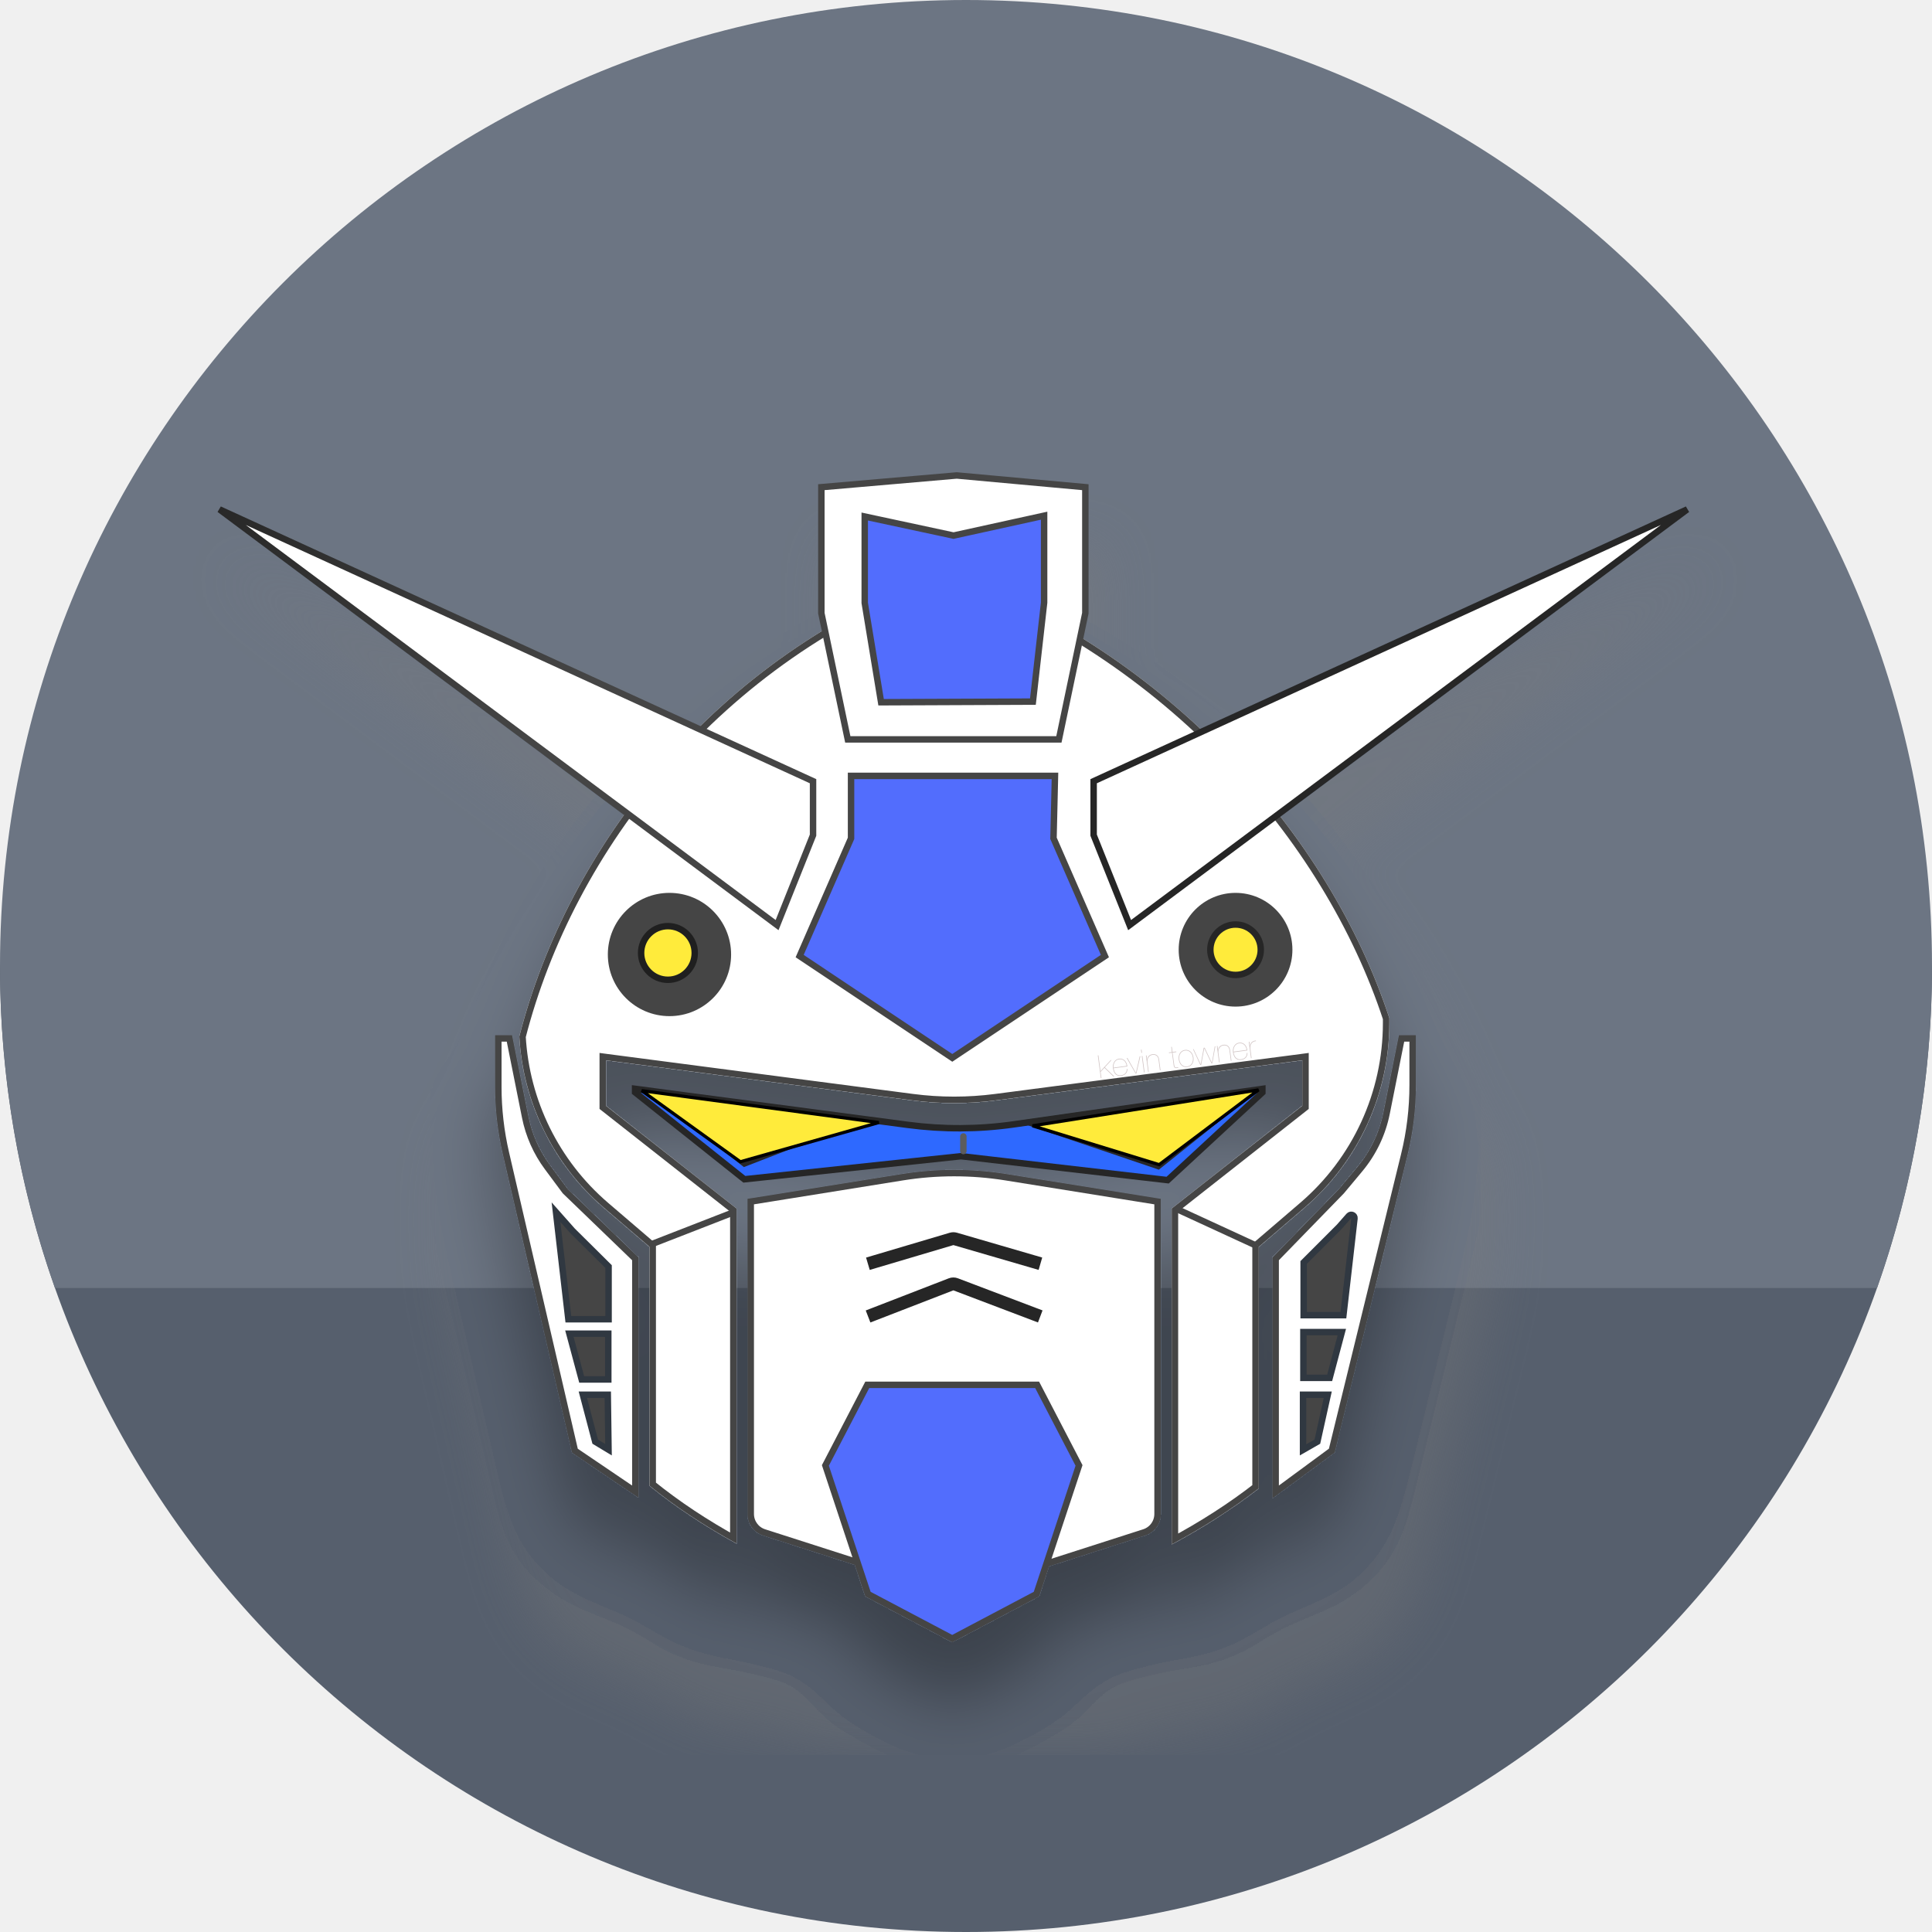
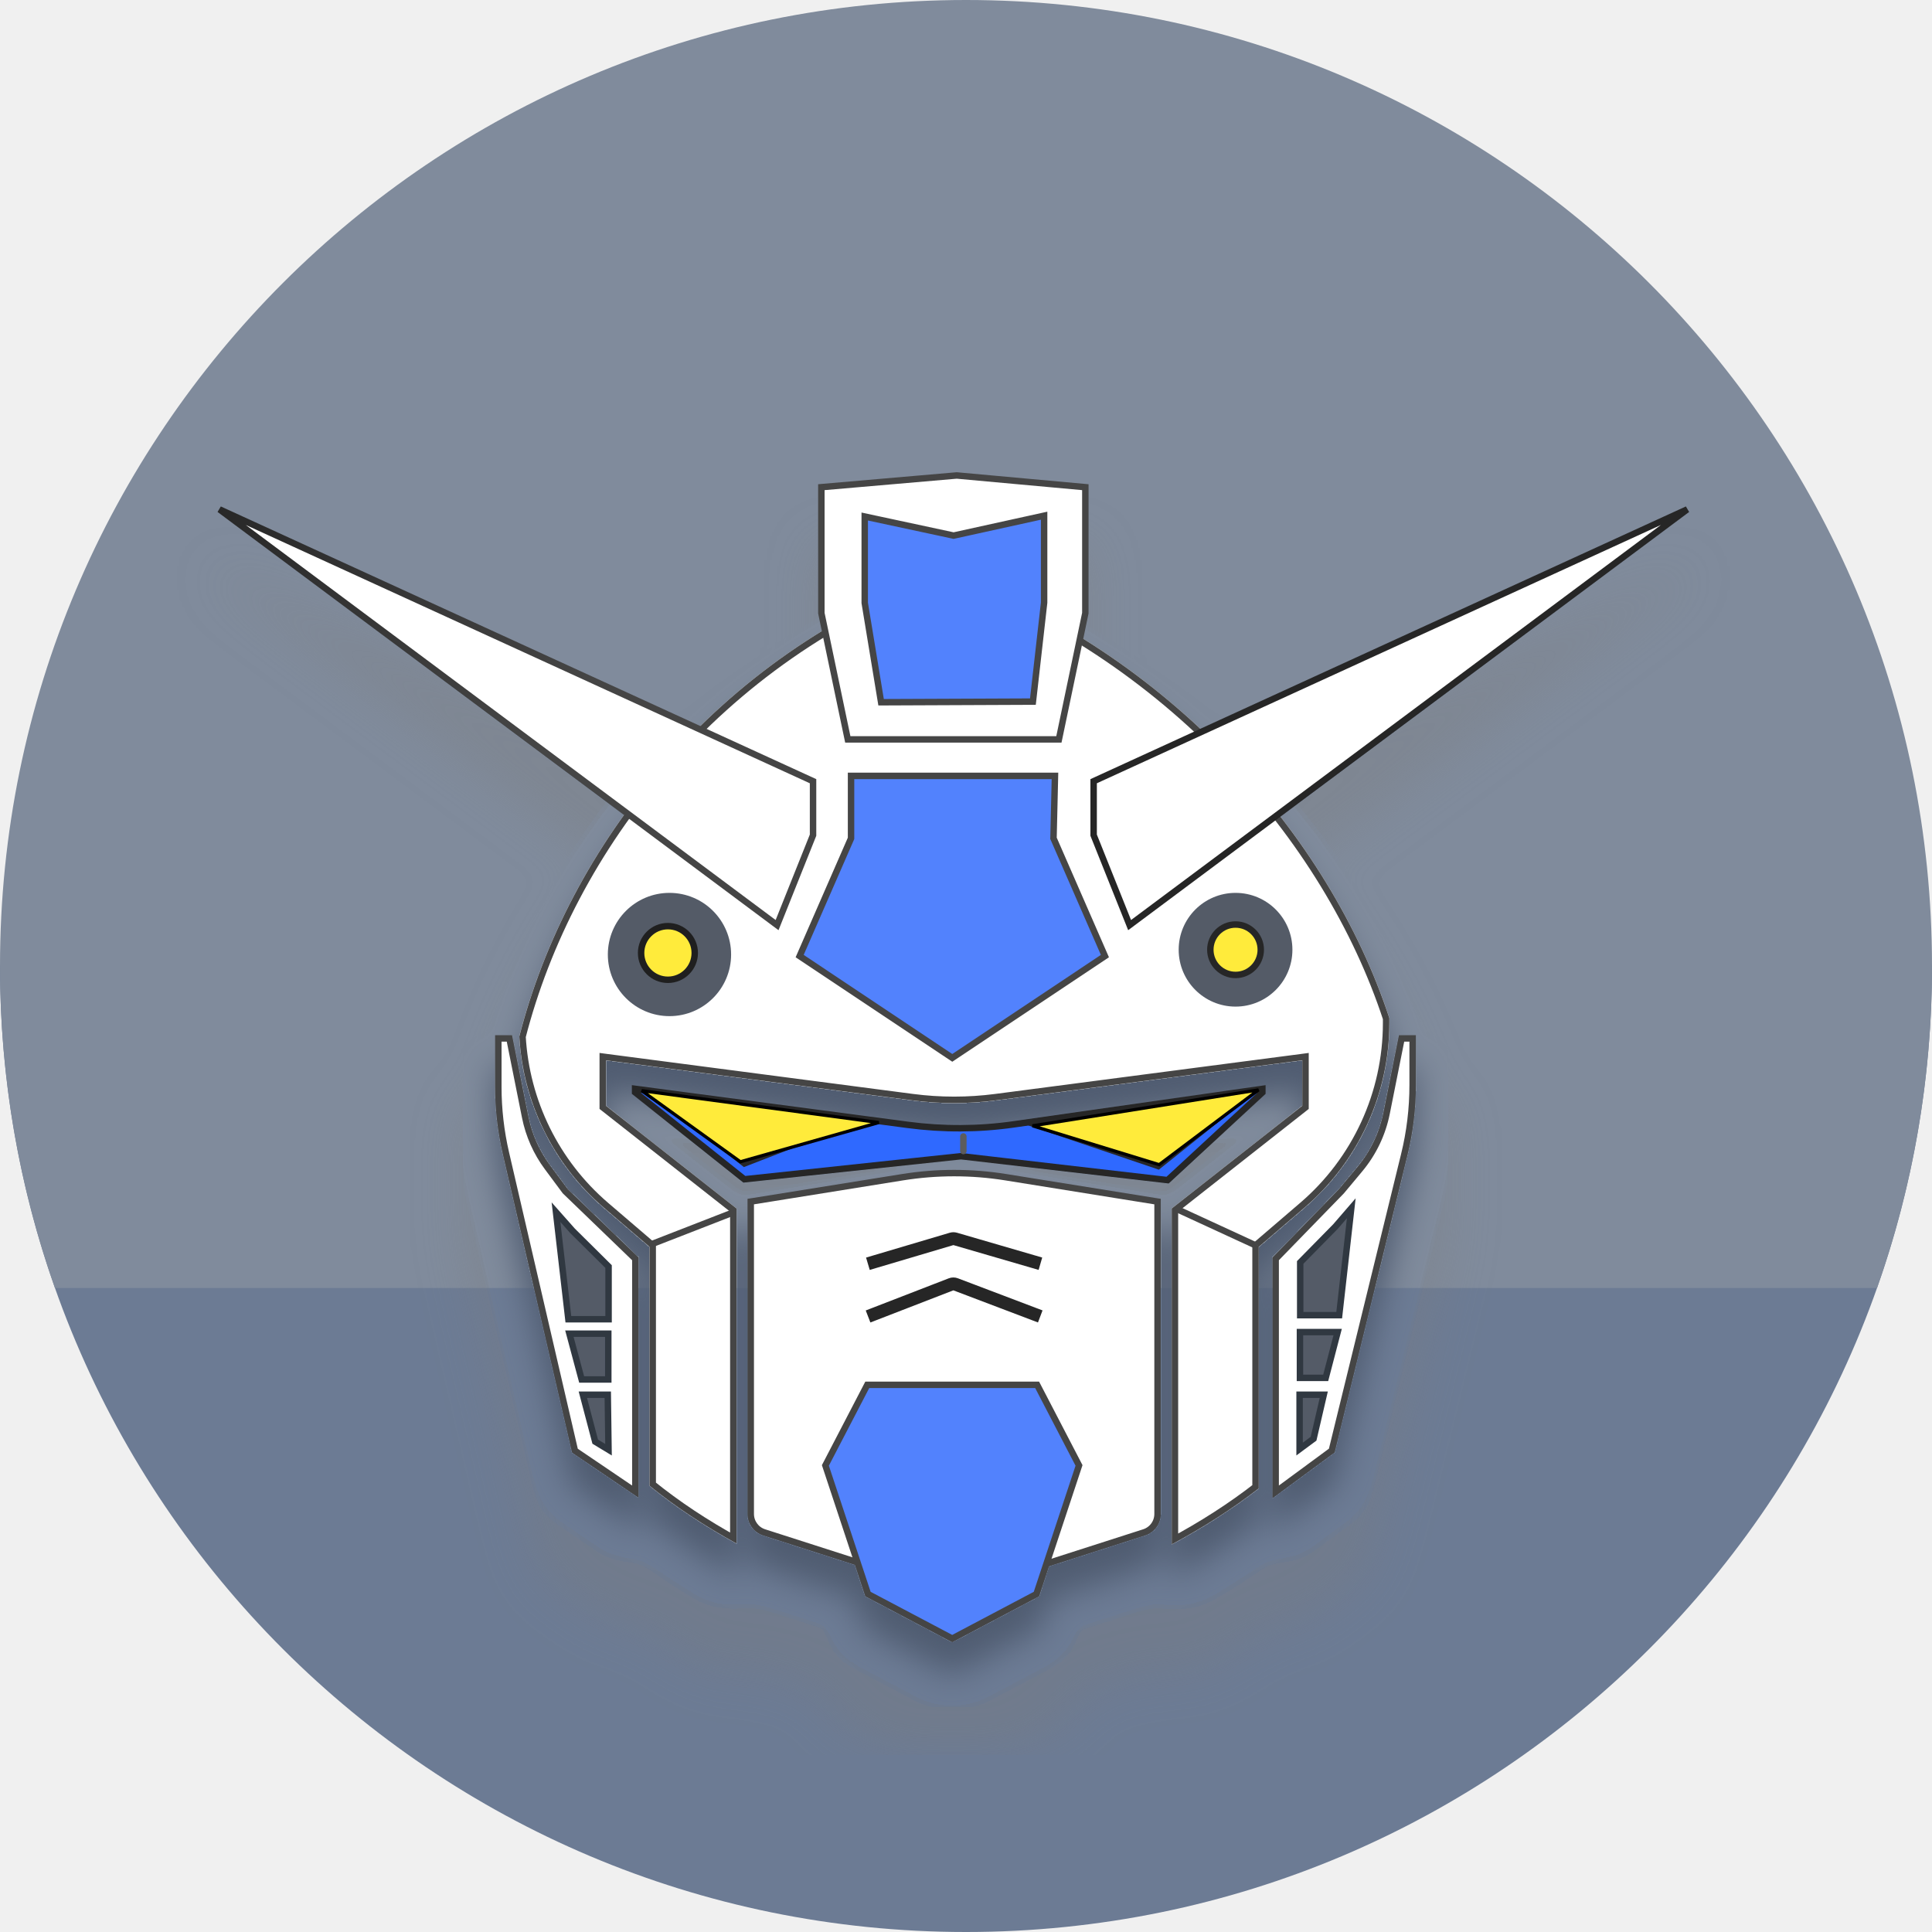
<svg xmlns="http://www.w3.org/2000/svg" width="60" height="60" viewBox="0 0 60 60" fill="none">
-   <path fill-rule="evenodd" clip-rule="evenodd" d="M30 60C46.569 60 60 46.569 60 30H0C0 46.569 13.431 60 30 60Z" fill="#565F6D" />
-   <path fill-rule="evenodd" clip-rule="evenodd" d="M58.293 40C59.398 36.872 60 33.506 60 30C60 13.431 46.569 0 30 0C13.431 0 0 13.431 0 30C0 33.506 0.602 36.872 1.707 40H58.293Z" fill="#6C7583" />
+   <path fill-rule="evenodd" clip-rule="evenodd" d="M30 60C46.569 60 60 46.569 60 30H0C0 46.569 13.431 60 30 60Z" fill="#6C7B94" />
+   <path fill-rule="evenodd" clip-rule="evenodd" d="M58.293 40C59.398 36.872 60 33.506 60 30C60 13.431 46.569 0 30 0C13.431 0 0 13.431 0 30C0 33.506 0.602 36.872 1.707 40H58.293Z" fill="#808B9C" />
  <g filter="url(#filter0_d_406_2)">
    <g filter="url(#filter1_d_406_2)">
      <mask id="path-3-inside-1_406_2" fill="white">
        <path fill-rule="evenodd" clip-rule="evenodd" d="M43.147 31.618V31.771C43.147 33.977 42.183 36.072 40.508 37.508L39.092 38.722V45.672V46.222C38.289 46.847 37.388 47.427 36.389 47.962V37.531L40.444 34.342V32.928L30.928 34.172C30.067 34.285 29.196 34.285 28.335 34.172L18.819 32.928V34.342L22.874 37.531V47.936C21.868 47.385 20.967 46.786 20.171 46.14V45.671V38.72L18.755 37.507C17.186 36.162 16.241 34.238 16.128 32.187C17.634 26.32 22.186 20.361 29.361 17.752C36.303 20.277 41.281 25.938 43.147 31.618Z" />
      </mask>
      <path fill-rule="evenodd" clip-rule="evenodd" d="M43.147 31.618V31.771C43.147 33.977 42.183 36.072 40.508 37.508L39.092 38.722V45.672V46.222C38.289 46.847 37.388 47.427 36.389 47.962V37.531L40.444 34.342V32.928L30.928 34.172C30.067 34.285 29.196 34.285 28.335 34.172L18.819 32.928V34.342L22.874 37.531V47.936C21.868 47.385 20.967 46.786 20.171 46.14V45.671V38.72L18.755 37.507C17.186 36.162 16.241 34.238 16.128 32.187C17.634 26.32 22.186 20.361 29.361 17.752C36.303 20.277 41.281 25.938 43.147 31.618Z" fill="white" />
-       <path d="M43.147 31.618H43.347V31.586L43.337 31.555L43.147 31.618ZM40.508 37.508L40.378 37.356L40.508 37.508ZM39.092 38.722L38.962 38.57L38.892 38.63V38.722H39.092ZM39.092 46.222L39.215 46.38L39.292 46.32V46.222H39.092ZM36.389 47.962H36.189V48.297L36.484 48.139L36.389 47.962ZM36.389 37.531L36.266 37.373L36.189 37.434V37.531H36.389ZM40.444 34.342L40.568 34.499L40.644 34.439V34.342H40.444ZM40.444 32.928H40.644V32.7L40.418 32.73L40.444 32.928ZM30.928 34.172L30.902 33.974L30.928 34.172ZM28.335 34.172L28.309 34.371L28.335 34.172ZM18.819 32.928L18.845 32.73L18.619 32.7V32.928H18.819ZM18.819 34.342H18.619V34.439L18.696 34.499L18.819 34.342ZM22.874 37.531H23.074V37.434L22.997 37.373L22.874 37.531ZM22.874 47.936L22.778 48.111L23.074 48.273V47.936H22.874ZM20.171 46.14H19.971V46.235L20.045 46.295L20.171 46.14ZM20.171 38.72H20.371V38.628L20.301 38.568L20.171 38.72ZM18.755 37.507L18.625 37.658H18.625L18.755 37.507ZM16.128 32.187L15.934 32.138L15.926 32.168L15.928 32.198L16.128 32.187ZM29.361 17.752L29.429 17.564L29.361 17.539L29.292 17.564L29.361 17.752ZM42.947 31.618V31.771H43.347V31.618H42.947ZM42.947 31.771C42.947 33.918 42.009 35.959 40.378 37.356L40.639 37.66C42.358 36.186 43.347 34.035 43.347 31.771H42.947ZM40.378 37.356L38.962 38.57L39.223 38.873L40.639 37.66L40.378 37.356ZM38.892 38.722V45.672H39.292V38.722H38.892ZM38.892 45.672V46.222H39.292V45.672H38.892ZM38.969 46.064C38.176 46.682 37.285 47.256 36.295 47.786L36.484 48.139C37.491 47.599 38.402 47.013 39.215 46.38L38.969 46.064ZM36.589 47.962V37.531H36.189V47.962H36.589ZM36.513 37.688L40.568 34.499L40.32 34.185L36.266 37.373L36.513 37.688ZM40.644 34.342V32.928H40.244V34.342H40.644ZM40.418 32.73L30.902 33.974L30.954 34.371L40.47 33.126L40.418 32.73ZM30.902 33.974C30.059 34.084 29.204 34.084 28.361 33.974L28.309 34.371C29.187 34.486 30.076 34.486 30.954 34.371L30.902 33.974ZM28.361 33.974L18.845 32.73L18.793 33.126L28.309 34.371L28.361 33.974ZM18.619 32.928V34.342H19.019V32.928H18.619ZM18.696 34.499L22.75 37.688L22.997 37.373L18.943 34.185L18.696 34.499ZM22.674 37.531V47.936H23.074V37.531H22.674ZM22.97 47.76C21.973 47.214 21.083 46.623 20.297 45.985L20.045 46.295C20.851 46.95 21.762 47.555 22.778 48.111L22.97 47.76ZM20.371 46.14V45.671H19.971V46.14H20.371ZM20.371 45.671V38.72H19.971V45.671H20.371ZM20.301 38.568L18.885 37.355L18.625 37.658L20.041 38.872L20.301 38.568ZM18.885 37.355C17.358 36.046 16.438 34.173 16.327 32.176L15.928 32.198C16.044 34.304 17.015 36.278 18.625 37.658L18.885 37.355ZM16.321 32.237C17.813 26.428 22.322 20.524 29.429 17.94L29.292 17.564C22.05 20.198 17.455 26.212 15.934 32.138L16.321 32.237ZM29.292 17.94C36.176 20.443 41.11 26.057 42.957 31.68L43.337 31.555C41.453 25.818 36.431 20.11 29.429 17.564L29.292 17.94Z" fill="#454545" mask="url(#path-3-inside-1_406_2)" />
+       <path d="M43.147 31.618H43.347V31.586L43.337 31.555L43.147 31.618ZM40.508 37.508L40.378 37.356L40.508 37.508ZM39.092 38.722L38.962 38.57L38.892 38.63V38.722H39.092ZM39.092 46.222L39.215 46.38L39.292 46.32V46.222H39.092ZM36.389 47.962H36.189V48.297L36.484 48.139L36.389 47.962ZM36.389 37.531L36.266 37.373L36.189 37.434V37.531H36.389ZM40.444 34.342L40.568 34.499L40.644 34.439V34.342H40.444ZM40.444 32.928H40.644V32.7L40.418 32.73L40.444 32.928ZM30.928 34.172L30.902 33.974L30.928 34.172ZM28.335 34.172L28.309 34.371L28.335 34.172ZM18.819 32.928L18.845 32.73L18.619 32.7V32.928H18.819ZM18.819 34.342H18.619V34.439L18.696 34.499L18.819 34.342ZM22.874 37.531H23.074V37.434L22.997 37.373L22.874 37.531ZM22.874 47.936L22.778 48.111L23.074 48.273V47.936H22.874ZM20.171 46.14H19.971V46.235L20.045 46.295L20.171 46.14ZM20.171 38.72H20.371V38.628L20.301 38.568L20.171 38.72ZM18.755 37.507L18.625 37.658H18.625L18.755 37.507ZM16.128 32.187L15.934 32.138L15.926 32.168L15.928 32.199L16.128 32.187ZM29.361 17.752L29.429 17.564L29.361 17.539L29.292 17.564L29.361 17.752ZM42.947 31.618V31.771H43.347V31.618H42.947ZM42.947 31.771C42.947 33.918 42.009 35.959 40.378 37.356L40.639 37.66C42.358 36.186 43.347 34.035 43.347 31.771H42.947ZM40.378 37.356L38.962 38.57L39.223 38.873L40.639 37.66L40.378 37.356ZM38.892 38.722V45.672H39.292V38.722H38.892ZM38.892 45.672V46.222H39.292V45.672H38.892ZM38.969 46.064C38.176 46.682 37.285 47.256 36.295 47.786L36.484 48.139C37.491 47.599 38.402 47.013 39.215 46.38L38.969 46.064ZM36.589 47.962V37.531H36.189V47.962H36.589ZM36.513 37.688L40.568 34.499L40.32 34.185L36.266 37.373L36.513 37.688ZM40.644 34.342V32.928H40.244V34.342H40.644ZM40.418 32.73L30.902 33.974L30.954 34.371L40.47 33.126L40.418 32.73ZM30.902 33.974C30.059 34.084 29.204 34.084 28.361 33.974L28.309 34.371C29.187 34.486 30.076 34.486 30.954 34.371L30.902 33.974ZM28.361 33.974L18.845 32.73L18.793 33.126L28.309 34.371L28.361 33.974ZM18.619 32.928V34.342H19.019V32.928H18.619ZM18.696 34.499L22.75 37.688L22.997 37.373L18.943 34.185L18.696 34.499ZM22.674 37.531V47.936H23.074V37.531H22.674ZM22.97 47.76C21.973 47.214 21.083 46.623 20.297 45.985L20.045 46.295C20.851 46.95 21.762 47.555 22.778 48.111L22.97 47.76ZM20.371 46.14V45.671H19.971V46.14H20.371ZM20.371 45.671V38.72H19.971V45.671H20.371ZM20.301 38.568L18.885 37.355L18.625 37.658L20.041 38.872L20.301 38.568ZM18.885 37.355C17.358 36.046 16.438 34.173 16.327 32.176L15.928 32.199C16.044 34.304 17.015 36.278 18.625 37.658L18.885 37.355ZM16.321 32.237C17.813 26.428 22.322 20.524 29.429 17.94L29.292 17.564C22.05 20.198 17.455 26.212 15.934 32.138L16.321 32.237ZM29.292 17.94C36.176 20.443 41.11 26.057 42.957 31.68L43.337 31.555C41.453 25.818 36.431 20.11 29.429 17.564L29.292 17.94Z" fill="#454545" mask="url(#path-3-inside-1_406_2)" />
      <path d="M23.399 37.303L23.315 37.316V37.401V47.017C23.315 47.278 23.483 47.509 23.732 47.589L29.601 49.473L29.632 49.483L29.663 49.473L35.532 47.589C35.781 47.509 35.949 47.278 35.949 47.017V37.401V37.316L35.865 37.303L31.233 36.559C30.172 36.389 29.092 36.389 28.031 36.559L23.399 37.303Z" fill="white" stroke="#454545" stroke-width="0.2" />
-       <path d="M32.209 43.007L33.51 45.51L32.187 49.505L29.572 50.887L26.956 49.505L25.633 45.51L26.934 43.007L29.572 43.007L32.209 43.007Z" fill="#526DFD" stroke="#454545" stroke-width="0.2" />
+       <path d="M32.209 43.007L33.51 45.51L32.187 49.505L29.572 50.887L26.956 49.505L25.633 45.51L26.934 43.007L29.572 43.007L32.209 43.007Z" fill="#5282FD" stroke="#454545" stroke-width="0.2" />
      <path d="M27.145 39.19L29.551 38.476C29.587 38.465 29.627 38.465 29.663 38.475L32.119 39.19" stroke="#262626" stroke-width="0.4" stroke-linecap="square" />
      <path d="M27.145 40.812L29.536 39.886C29.582 39.869 29.633 39.868 29.679 39.886L32.119 40.812" stroke="#262626" stroke-width="0.4" stroke-linecap="square" />
      <path d="M19.731 39.136V39.094L19.7 39.065L17.552 36.993L17.003 36.254C16.659 35.791 16.422 35.258 16.309 34.692L15.836 32.329L15.82 32.249H15.738H15.576H15.476V32.349V33.752C15.476 34.444 15.555 35.133 15.711 35.807L17.846 45.013L17.855 45.051L17.887 45.074L19.574 46.217L19.731 46.323V46.135V39.136Z" fill="white" stroke="#454545" stroke-width="0.2" />
-       <path d="M18.065 42.84L17.683 41.419H18.891V42.84H18.065Z" fill="#454545" stroke="#303841" stroke-width="0.2" />
-       <path d="M17.775 38.218L17.775 38.218L17.779 38.223L18.355 38.793L18.9 39.334V40.971H17.651L17.267 37.645L17.775 38.218Z" fill="#454545" stroke="#303841" stroke-width="0.2" />
-       <path d="M18.485 44.772L18.101 43.315H18.875L18.898 45.021L18.485 44.772Z" fill="#454545" stroke="#303841" stroke-width="0.2" />
+       <path d="M18.064 42.841L17.683 41.419H18.891V42.841H18.064Z" fill="#545B67" stroke="#303841" stroke-width="0.2" />
+       <path d="M17.775 38.218L17.775 38.218L17.779 38.223L18.355 38.793L18.9 39.334V40.971H17.651L17.267 37.645L17.775 38.218Z" fill="#545B67" stroke="#303841" stroke-width="0.2" />
+       <path d="M18.485 44.772L18.101 43.315H18.875L18.898 45.022L18.485 44.772Z" fill="#545B67" stroke="#303841" stroke-width="0.2" />
      <path d="M39.617 39.136V39.096L39.645 39.067L41.663 36.992L42.233 36.309C42.649 35.809 42.934 35.214 43.062 34.576L43.511 32.329L43.527 32.249H43.609H43.771H43.871V32.349V33.695C43.871 34.425 43.784 35.152 43.61 35.86L41.368 45.014L41.359 45.05L41.33 45.071L39.776 46.215L39.617 46.332V46.135V39.136Z" fill="white" stroke="#454545" stroke-width="0.2" />
-       <path d="M41.294 42.791L41.672 41.369H40.478V42.791H41.294Z" fill="#454545" stroke="#303841" stroke-width="0.2" />
-       <path d="M41.6 38.091L41.6 38.091L41.596 38.096L40.486 39.207V40.844H41.721L42.065 37.838C42.076 37.741 41.955 37.687 41.89 37.761L41.6 38.091Z" fill="#454545" stroke="#303841" stroke-width="0.2" />
-       <path d="M40.912 44.772L41.235 43.315H40.467V45.027L40.912 44.772Z" fill="#454545" stroke="#303841" stroke-width="0.2" />
+       <path d="M41.171 42.791L41.542 41.369H40.371V42.791H41.171Z" fill="#545B67" stroke="#303841" stroke-width="0.2" />
+       <path d="M41.475 38.091L41.475 38.091L41.471 38.095L40.379 39.206V40.844H41.59L41.965 37.524L41.475 38.091Z" fill="#545B67" stroke="#303841" stroke-width="0.2" />
+       <path d="M40.794 44.681L41.111 43.315H40.36V45.002L40.794 44.681Z" fill="#545B67" stroke="#303841" stroke-width="0.2" />
    </g>
-     <circle cx="20.791" cy="29.643" r="1.914" fill="#454545" />
+     <circle cx="20.791" cy="29.643" r="1.914" fill="#545B67" />
    <circle cx="20.743" cy="29.595" r="0.833" fill="#FFEB3B" stroke="#1F1F1F" stroke-width="0.2" />
-     <circle cx="38.371" cy="29.495" r="1.766" fill="#454545" />
+     <circle cx="38.371" cy="29.495" r="1.766" fill="#545B67" />
    <circle cx="38.371" cy="29.495" r="0.783" fill="#FFEB3B" stroke="#262626" stroke-width="0.2" />
-     <path d="M29.855 35.908L29.844 35.907L29.833 35.908L23.116 36.624L19.723 33.922V33.814L28.194 34.934C29.289 35.079 30.398 35.074 31.491 34.917L39.204 33.816L39.204 33.927L36.262 36.65L29.855 35.908Z" fill="#2E69FF" stroke="#262626" stroke-width="0.2" />
+     <path d="M29.855 35.908L29.844 35.907L29.833 35.908L23.116 36.624L19.723 33.922V33.814L28.194 34.934C29.289 35.079 30.398 35.074 31.491 34.917L39.204 33.816L39.204 33.927L36.261 36.65L29.855 35.908Z" fill="#2F69FF" stroke="#262626" stroke-width="0.2" />
    <path d="M20.021 33.794L27.019 34.727L23.102 36.245L20.021 33.794Z" fill="#262626" />
    <path d="M39.234 33.727L31.806 34.908L35.989 36.325L39.234 33.727Z" fill="#262626" />
    <path d="M22.992 36.08L19.93 33.873L27.292 34.861L22.992 36.08Z" fill="#FFEB3B" stroke="black" stroke-width="0.1" />
    <path d="M35.999 36.17L39.084 33.848L32.067 34.963L35.999 36.17Z" fill="#FFEB3B" stroke="black" stroke-width="0.1" />
    <line x1="29.918" y1="35.293" x2="29.918" y2="35.746" stroke="#5C5C5C" stroke-width="0.2" stroke-linecap="round" />
-     <path d="M26.43 26.014V24.096L29.574 24.096L32.763 24.096L32.718 26.012L32.717 26.034L32.726 26.054L34.314 29.692L29.574 32.853L24.834 29.692L26.422 26.054L26.43 26.035V26.014Z" fill="#526DFD" stroke="#454545" stroke-width="0.2" />
+     <path d="M26.43 24.096L29.574 24.096L32.763 24.096L32.718 26.012L32.717 26.034L32.726 26.054L34.314 29.692L29.574 32.853L24.834 29.692L26.422 26.054L26.43 26.035V26.014V24.096Z" fill="#5282FD" stroke="#454545" stroke-width="0.2" />
    <path d="M25.25 25.937L24.133 28.73L6.816 15.819L25.25 24.261L25.25 25.937Z" fill="white" stroke="url(#paint0_linear_406_2)" stroke-width="0.2" />
    <path d="M33.964 25.937L35.081 28.73L52.398 15.819L33.964 24.261L33.964 25.937Z" fill="white" stroke="url(#paint1_linear_406_2)" stroke-width="0.2" />
-     <path d="M25.508 19.041V15.13L29.712 14.766L33.706 15.13V19.041L32.885 22.963H26.329L25.508 19.041Z" fill="white" stroke="#454545" stroke-width="0.2" />
-     <path d="M26.855 18.725L26.855 16.041L29.591 16.628L29.613 16.633L29.635 16.628L32.426 16.015L32.426 18.716L32.078 21.789L27.363 21.809L26.855 18.725Z" fill="#526DFD" stroke="#454545" stroke-width="0.2" stroke-linecap="round" />
+     <path d="M33.706 19.041L32.885 22.963H26.329L25.508 19.041V15.13L29.712 14.766L33.706 15.13V19.041Z" fill="white" stroke="#454545" stroke-width="0.2" />
+     <path d="M26.855 18.725L26.855 16.041L29.591 16.628L29.613 16.633L29.635 16.629L32.426 16.015L32.426 18.716L32.078 21.789L27.363 21.809L26.855 18.725Z" fill="#5282FD" stroke="#454545" stroke-width="0.2" stroke-linecap="round" />
    <path d="M20.3 38.614L22.7 37.68" stroke="#454545" stroke-width="0.2" stroke-linecap="square" />
    <path d="M38.86 38.614L36.66 37.6" stroke="#454545" stroke-width="0.2" stroke-linecap="square" />
  </g>
-   <path d="M34.181 33.289L34.299 33.163L34.578 33.432L34.604 33.428L34.312 33.147L34.52 32.921L34.491 32.925L34.178 33.264L34.113 32.774L34.093 32.776L34.187 33.484L34.207 33.481L34.181 33.289ZM34.584 33.176L35.011 33.119C35.007 33.084 34.999 33.051 34.986 33.02C34.974 32.988 34.957 32.961 34.935 32.939C34.914 32.916 34.888 32.899 34.857 32.888C34.826 32.876 34.791 32.873 34.752 32.878C34.723 32.882 34.696 32.892 34.671 32.907C34.645 32.923 34.624 32.943 34.606 32.969C34.589 32.995 34.576 33.024 34.568 33.059C34.56 33.094 34.558 33.132 34.564 33.175C34.569 33.212 34.578 33.247 34.591 33.279C34.604 33.31 34.621 33.337 34.642 33.359C34.663 33.38 34.688 33.396 34.718 33.405C34.748 33.415 34.783 33.417 34.822 33.411C34.88 33.403 34.927 33.38 34.962 33.343C34.998 33.304 35.015 33.255 35.014 33.194L34.995 33.197C34.993 33.254 34.977 33.3 34.945 33.333C34.914 33.365 34.871 33.385 34.818 33.392C34.782 33.397 34.75 33.395 34.723 33.386C34.696 33.376 34.674 33.362 34.655 33.342C34.636 33.322 34.621 33.298 34.609 33.27C34.598 33.242 34.59 33.21 34.584 33.176ZM34.988 33.102L34.582 33.156C34.579 33.12 34.581 33.087 34.589 33.057C34.596 33.027 34.608 33.001 34.623 32.979C34.638 32.956 34.657 32.938 34.68 32.924C34.703 32.91 34.728 32.902 34.756 32.898C34.789 32.894 34.819 32.896 34.846 32.905C34.873 32.914 34.896 32.927 34.915 32.946C34.935 32.965 34.951 32.988 34.963 33.016C34.976 33.042 34.984 33.071 34.988 33.102ZM35.394 32.805L35.277 33.319L35.275 33.319L35.013 32.856L34.99 32.859L35.267 33.34L35.292 33.337L35.416 32.802L35.394 32.805ZM35.466 32.696L35.453 32.595L35.433 32.598L35.446 32.698L35.466 32.696ZM35.547 33.303L35.479 32.794L35.459 32.796L35.527 33.306L35.547 33.303ZM35.588 32.779L35.656 33.289L35.675 33.286L35.637 32.998C35.633 32.969 35.634 32.941 35.638 32.915C35.643 32.888 35.651 32.864 35.664 32.843C35.677 32.821 35.694 32.803 35.716 32.788C35.738 32.773 35.764 32.764 35.794 32.76C35.816 32.757 35.837 32.758 35.857 32.761C35.877 32.765 35.896 32.773 35.912 32.784C35.929 32.796 35.944 32.811 35.955 32.831C35.966 32.851 35.974 32.875 35.978 32.905L36.022 33.24L36.042 33.237L35.997 32.899C35.993 32.87 35.985 32.844 35.973 32.823C35.961 32.801 35.946 32.783 35.928 32.77C35.91 32.757 35.889 32.747 35.865 32.742C35.843 32.737 35.818 32.736 35.791 32.74C35.766 32.743 35.744 32.75 35.724 32.76C35.705 32.769 35.688 32.781 35.674 32.796C35.66 32.811 35.649 32.827 35.641 32.845C35.633 32.863 35.628 32.882 35.626 32.902L35.624 32.902L35.608 32.776L35.588 32.779ZM36.416 32.689L36.532 32.674L36.529 32.654L36.414 32.669L36.392 32.509L36.373 32.511L36.394 32.672L36.301 32.684L36.303 32.704L36.397 32.692L36.449 33.086C36.454 33.123 36.465 33.147 36.483 33.158C36.501 33.169 36.522 33.173 36.545 33.17C36.56 33.168 36.571 33.167 36.576 33.165C36.581 33.164 36.587 33.162 36.593 33.161L36.591 33.141C36.587 33.143 36.582 33.145 36.574 33.146C36.566 33.147 36.557 33.149 36.547 33.15C36.539 33.151 36.532 33.152 36.523 33.152C36.515 33.152 36.508 33.149 36.5 33.145C36.493 33.141 36.486 33.133 36.48 33.123C36.475 33.113 36.471 33.099 36.468 33.08L36.416 32.689ZM36.625 32.9C36.621 32.869 36.621 32.837 36.626 32.806C36.631 32.776 36.641 32.748 36.656 32.723C36.671 32.697 36.69 32.676 36.714 32.659C36.739 32.641 36.768 32.63 36.803 32.626C36.836 32.621 36.867 32.624 36.895 32.635C36.923 32.645 36.948 32.66 36.968 32.681C36.989 32.701 37.006 32.726 37.019 32.754C37.032 32.783 37.041 32.813 37.045 32.845C37.049 32.877 37.048 32.909 37.043 32.94C37.039 32.971 37.029 32.999 37.014 33.024C36.999 33.049 36.98 33.07 36.955 33.088C36.931 33.104 36.902 33.115 36.868 33.119C36.834 33.124 36.803 33.121 36.775 33.112C36.747 33.101 36.723 33.086 36.702 33.066C36.681 33.045 36.664 33.02 36.651 32.992C36.638 32.963 36.63 32.933 36.625 32.9ZM36.606 32.903C36.61 32.938 36.62 32.971 36.634 33.002C36.648 33.033 36.666 33.059 36.689 33.081C36.712 33.102 36.739 33.119 36.769 33.13C36.799 33.14 36.833 33.143 36.87 33.138C36.908 33.133 36.94 33.122 36.966 33.103C36.993 33.085 37.014 33.062 37.03 33.035C37.046 33.008 37.057 32.978 37.063 32.945C37.069 32.911 37.069 32.877 37.065 32.842C37.06 32.807 37.05 32.774 37.036 32.744C37.022 32.713 37.004 32.686 36.98 32.664C36.958 32.643 36.932 32.626 36.901 32.616C36.871 32.604 36.837 32.601 36.8 32.606C36.762 32.611 36.73 32.623 36.704 32.642C36.678 32.66 36.656 32.683 36.639 32.71C36.623 32.737 36.613 32.767 36.607 32.801C36.601 32.834 36.601 32.868 36.606 32.903ZM37.725 32.495L37.636 33.005L37.634 33.005L37.412 32.536L37.381 32.541L37.289 33.051L37.287 33.051L37.07 32.582L37.051 32.584L37.276 33.073L37.304 33.069L37.399 32.559L37.401 32.558L37.624 33.027L37.65 33.023L37.745 32.492L37.725 32.495ZM37.791 32.486L37.859 32.996L37.879 32.993L37.84 32.705C37.837 32.676 37.837 32.648 37.841 32.622C37.846 32.595 37.855 32.571 37.867 32.55C37.88 32.528 37.898 32.51 37.919 32.495C37.941 32.48 37.967 32.471 37.997 32.467C38.019 32.464 38.04 32.464 38.06 32.468C38.081 32.472 38.099 32.479 38.116 32.491C38.133 32.502 38.147 32.518 38.158 32.538C38.169 32.557 38.177 32.582 38.181 32.612L38.226 32.947L38.245 32.944L38.2 32.606C38.197 32.576 38.188 32.551 38.176 32.53C38.164 32.508 38.149 32.49 38.131 32.477C38.113 32.464 38.092 32.454 38.069 32.449C38.046 32.444 38.021 32.443 37.995 32.447C37.97 32.45 37.947 32.457 37.928 32.467C37.908 32.476 37.891 32.488 37.877 32.503C37.864 32.517 37.853 32.534 37.844 32.552C37.837 32.569 37.832 32.589 37.83 32.609L37.828 32.609L37.811 32.483L37.791 32.486ZM38.311 32.68L38.737 32.623C38.734 32.588 38.726 32.555 38.713 32.524C38.701 32.492 38.684 32.465 38.662 32.443C38.641 32.42 38.615 32.403 38.584 32.392C38.553 32.38 38.518 32.377 38.478 32.383C38.45 32.386 38.423 32.396 38.398 32.411C38.372 32.427 38.351 32.448 38.333 32.474C38.316 32.499 38.303 32.529 38.295 32.563C38.286 32.598 38.285 32.637 38.291 32.679C38.296 32.717 38.305 32.751 38.318 32.783C38.331 32.815 38.348 32.841 38.369 32.863C38.39 32.885 38.415 32.9 38.445 32.91C38.475 32.919 38.51 32.921 38.549 32.915C38.607 32.907 38.654 32.884 38.69 32.847C38.725 32.809 38.742 32.759 38.741 32.699L38.722 32.701C38.721 32.759 38.704 32.804 38.672 32.837C38.641 32.869 38.598 32.889 38.545 32.896C38.508 32.901 38.477 32.899 38.45 32.89C38.423 32.88 38.401 32.866 38.382 32.846C38.363 32.827 38.348 32.803 38.336 32.775C38.325 32.746 38.316 32.715 38.311 32.68ZM38.715 32.606L38.309 32.66C38.306 32.624 38.308 32.592 38.316 32.562C38.323 32.532 38.334 32.506 38.35 32.483C38.365 32.461 38.385 32.442 38.407 32.428C38.43 32.415 38.455 32.406 38.483 32.402C38.516 32.398 38.546 32.4 38.573 32.409C38.599 32.418 38.623 32.432 38.642 32.451C38.662 32.469 38.678 32.492 38.69 32.52C38.703 32.546 38.711 32.575 38.715 32.606ZM38.87 32.861L38.832 32.573C38.828 32.545 38.828 32.517 38.833 32.49C38.837 32.462 38.846 32.438 38.86 32.416C38.874 32.393 38.893 32.374 38.916 32.36C38.94 32.344 38.97 32.335 39.005 32.333L39.003 32.313C38.972 32.316 38.946 32.323 38.924 32.333C38.902 32.344 38.884 32.356 38.869 32.371C38.855 32.386 38.843 32.402 38.836 32.421C38.828 32.439 38.823 32.457 38.821 32.477L38.819 32.477L38.802 32.352L38.782 32.354L38.85 32.864L38.87 32.861Z" fill="#D1C5C5" />
  <defs>
-     <filter id="filter0_d_406_2" x="5" y="14.665" width="50.214" height="39.835" filterUnits="userSpaceOnUse" color-interpolation-filters="sRGB">
+     <filter id="filter0_d_406_2" x="4.5" y="14.665" width="50.214" height="39.835" filterUnits="userSpaceOnUse" color-interpolation-filters="sRGB">
      <feFlood flood-opacity="0" result="BackgroundImageFix" />
      <feColorMatrix in="SourceAlpha" type="matrix" values="0 0 0 0 0 0 0 0 0 0 0 0 0 0 0 0 0 0 127 0" result="hardAlpha" />
-       <feOffset dx="0.5" dy="2" />
+       <feOffset dy="2" />
      <feGaussianBlur stdDeviation="0.75" />
      <feComposite in2="hardAlpha" operator="out" />
      <feColorMatrix type="matrix" values="0 0 0 0 0.483 0 0 0 0 0.483 0 0 0 0 0.483 0 0 0 0.3 0" />
      <feBlend mode="normal" in2="BackgroundImageFix" result="effect1_dropShadow_406_2" />
      <feBlend mode="normal" in="SourceGraphic" in2="effect1_dropShadow_406_2" result="shape" />
    </filter>
-     <filter id="filter1_d_406_2" x="13.376" y="17.752" width="32.595" height="37.248" filterUnits="userSpaceOnUse" color-interpolation-filters="sRGB">
+     <filter id="filter1_d_406_2" x="14.376" y="17.752" width="30.595" height="35.248" filterUnits="userSpaceOnUse" color-interpolation-filters="sRGB">
      <feFlood flood-opacity="0" result="BackgroundImageFix" />
      <feColorMatrix in="SourceAlpha" type="matrix" values="0 0 0 0 0 0 0 0 0 0 0 0 0 0 0 0 0 0 127 0" result="hardAlpha" />
-       <feOffset dy="2" />
-       <feGaussianBlur stdDeviation="1" />
+       <feOffset dy="1" />
+       <feGaussianBlur stdDeviation="0.5" />
      <feComposite in2="hardAlpha" operator="out" />
-       <feColorMatrix type="matrix" values="0 0 0 0 0 0 0 0 0 0 0 0 0 0 0 0 0 0 0.3 0" />
+       <feColorMatrix type="matrix" values="0 0 0 0 0.311 0 0 0 0 0.36 0 0 0 0 0.442 0 0 0 1 0" />
      <feBlend mode="normal" in2="BackgroundImageFix" result="effect1_dropShadow_406_2" />
      <feBlend mode="normal" in="SourceGraphic" in2="effect1_dropShadow_406_2" result="shape" />
    </filter>
    <linearGradient id="paint0_linear_406_2" x1="8.724" y1="12.668" x2="24.397" y2="28.674" gradientUnits="userSpaceOnUse">
      <stop stop-color="#262626" />
      <stop offset="0.569" stop-color="#454545" />
    </linearGradient>
    <linearGradient id="paint1_linear_406_2" x1="50.49" y1="12.668" x2="34.817" y2="28.674" gradientUnits="userSpaceOnUse">
      <stop stop-color="#262626" />
      <stop offset="0.392" stop-color="#262626" />
    </linearGradient>
  </defs>
</svg>
